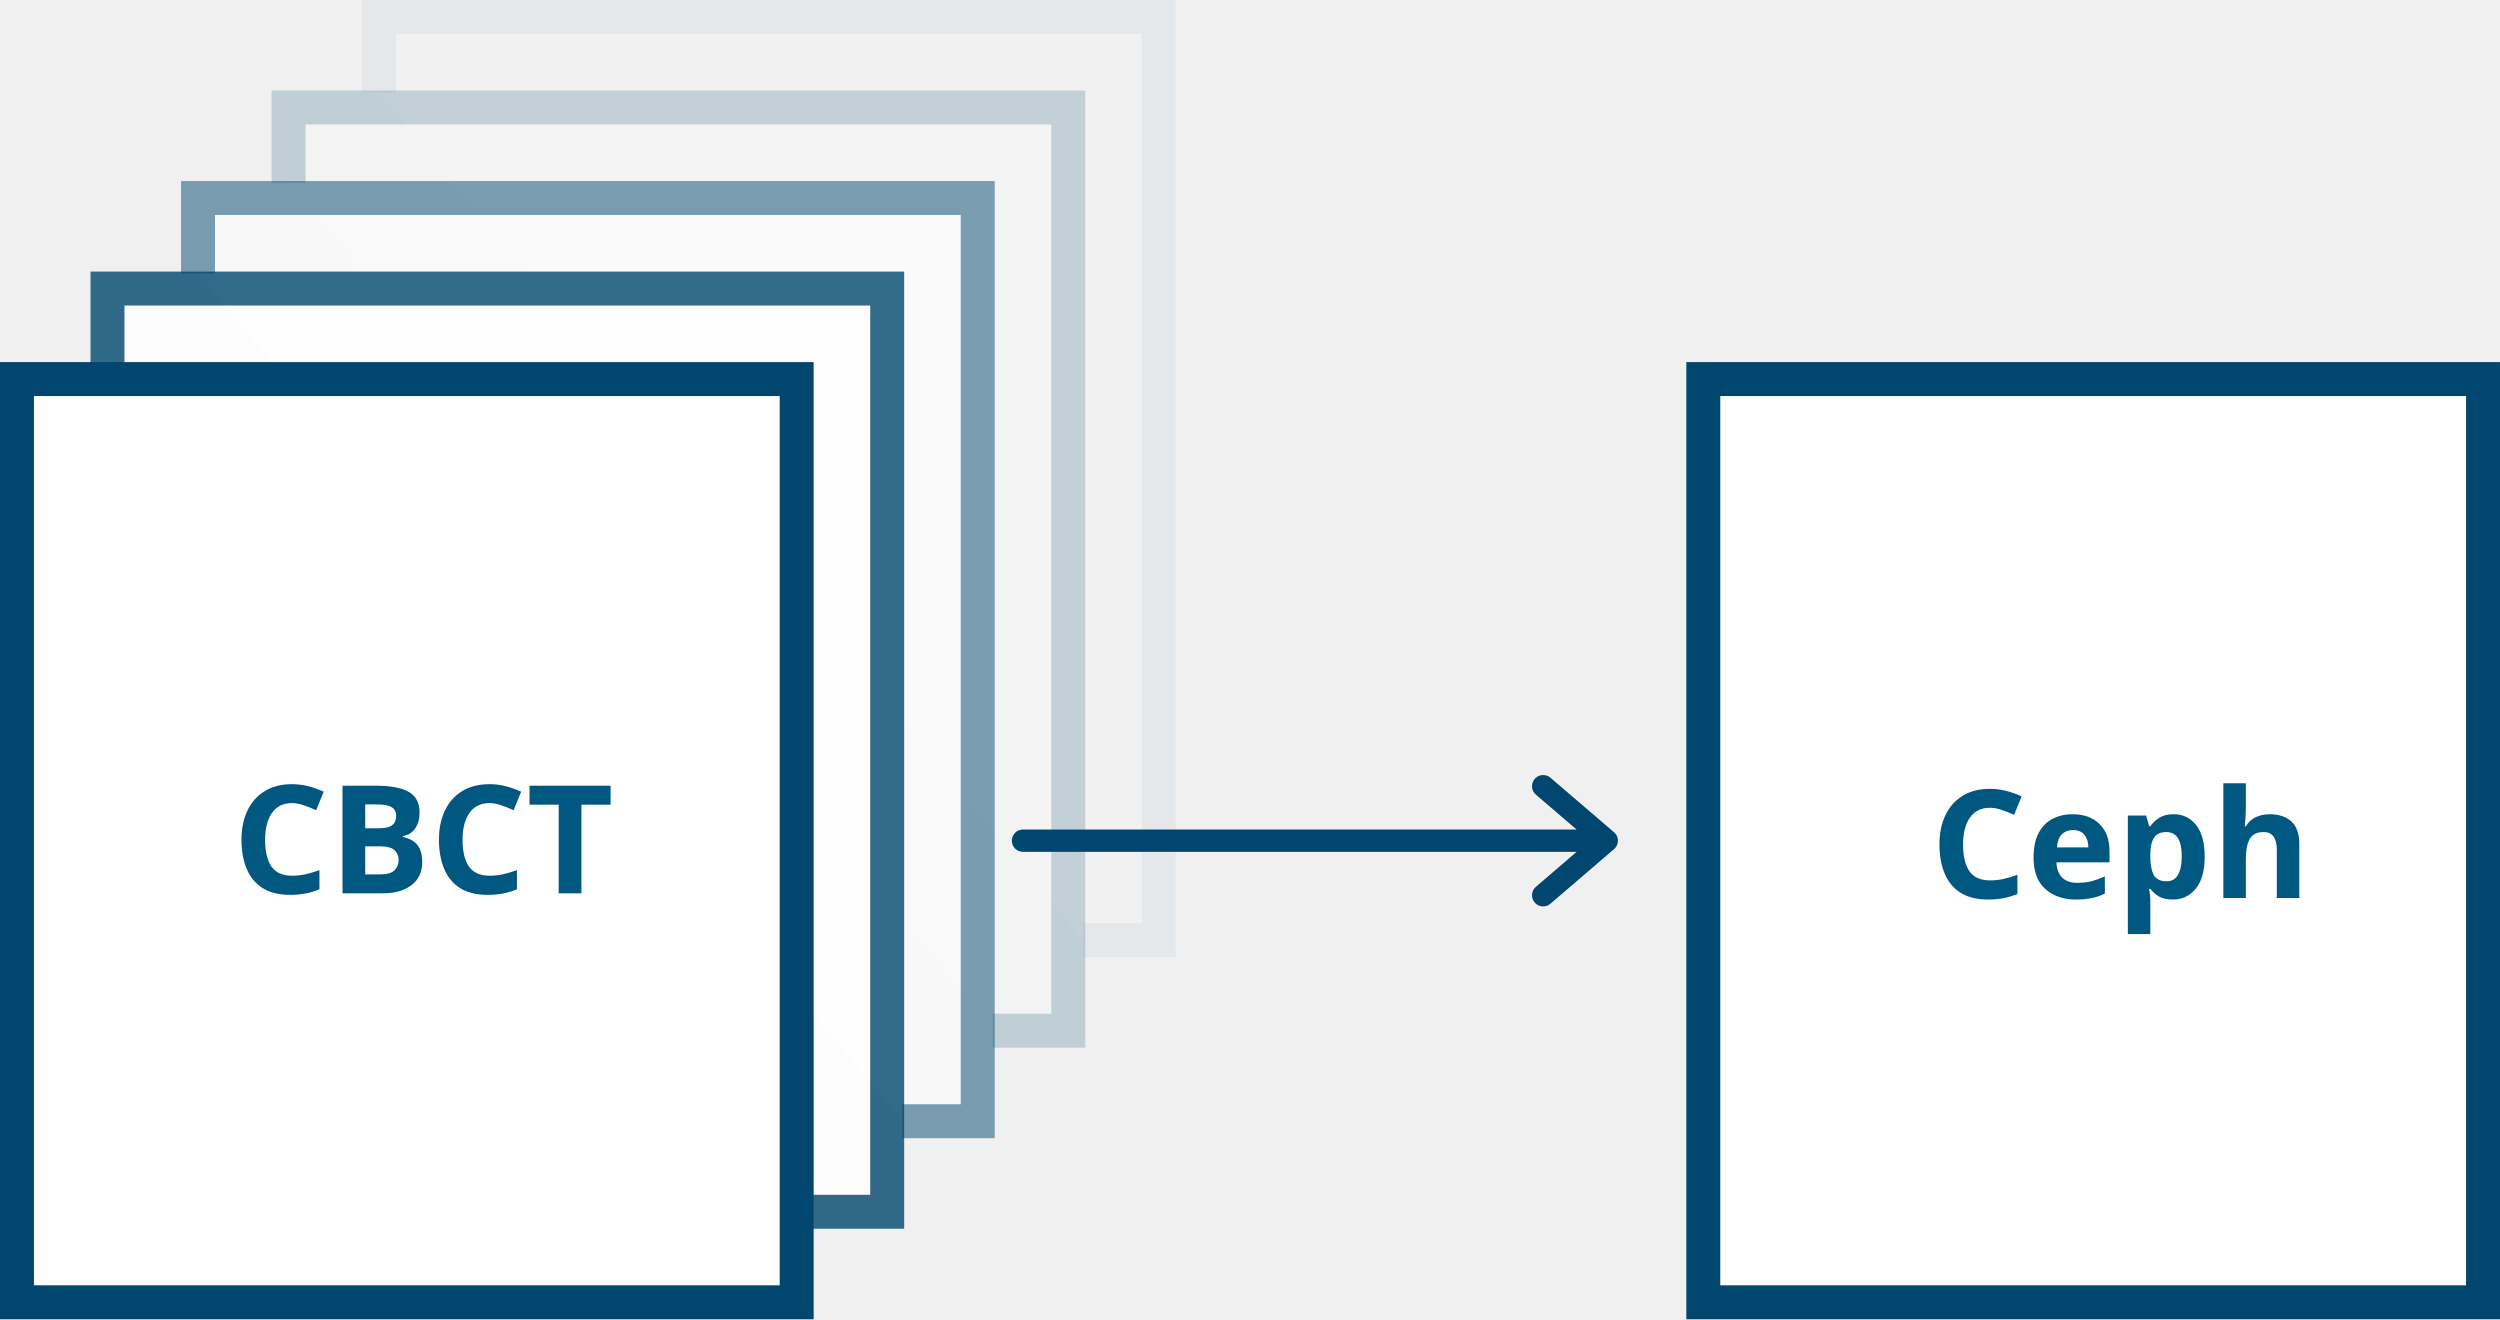
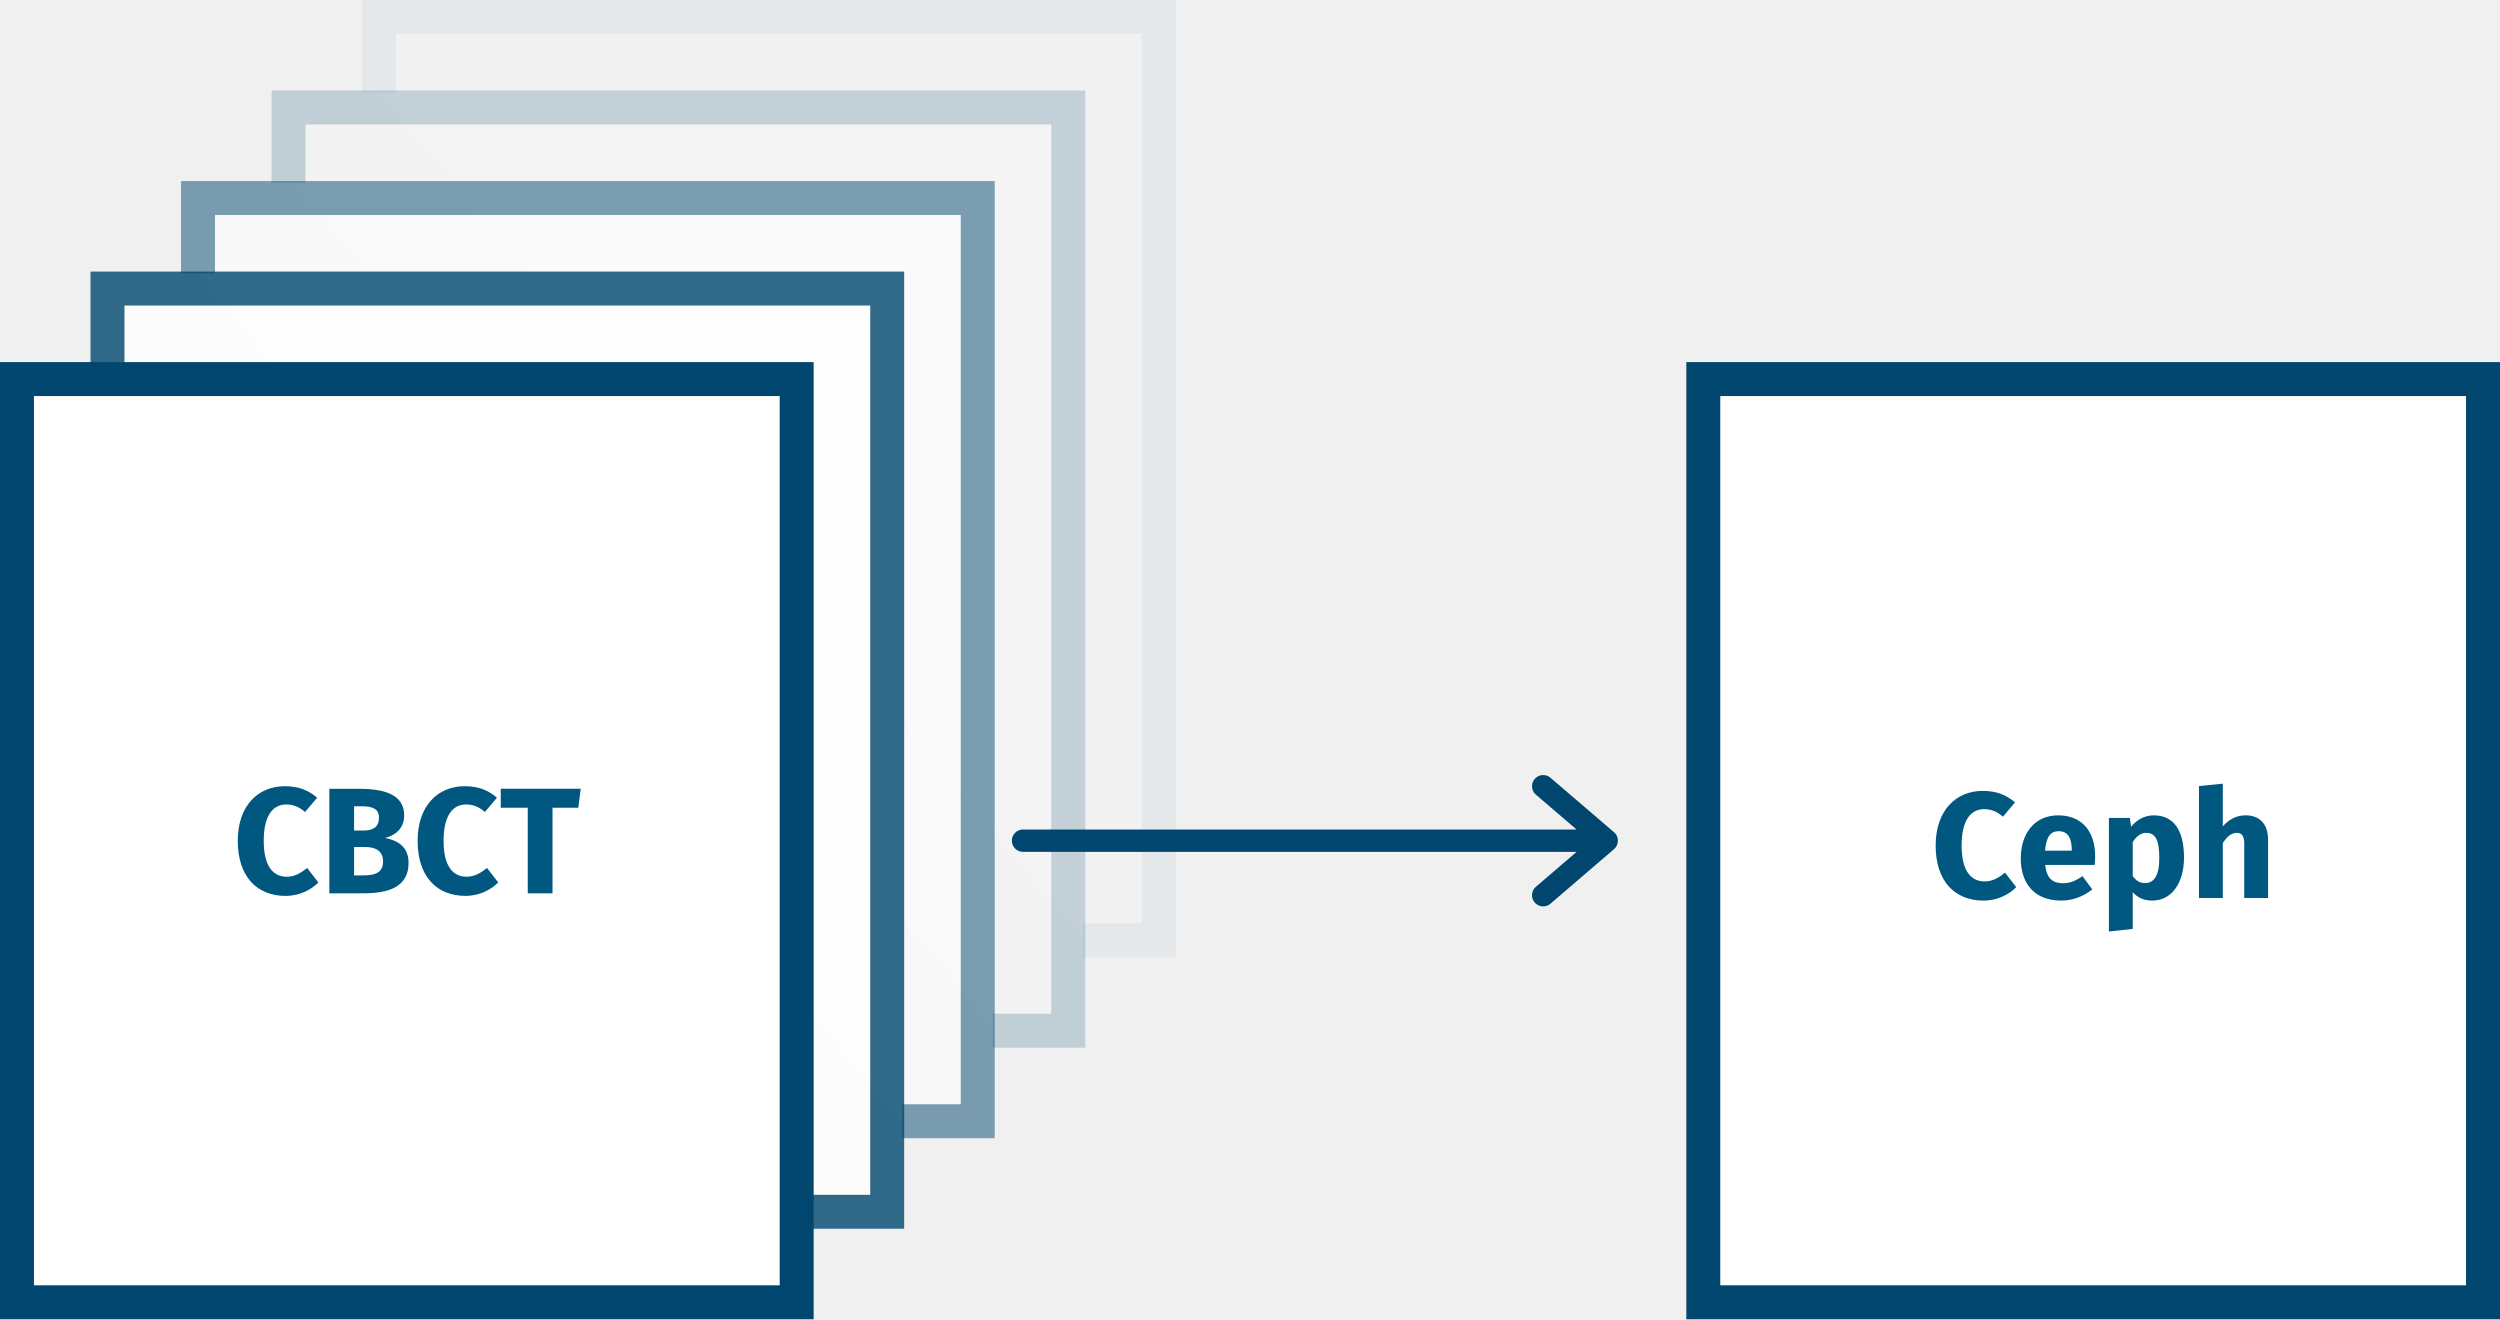
<svg xmlns="http://www.w3.org/2000/svg" width="175.36mm" height="92.539mm" version="1.1" viewBox="0 0 175.36 92.539">
  <g transform="translate(-13.573 -11.996)">
    <path d="m83.213 84.294h5.292v-64.758h-54.692v5.292" style="fill:#fff;opacity:.2;stroke-width:2.381;stroke:#00466e" />
    <path d="m89.563 77.944h5.292v-64.758h-54.692v5.292" style="fill:#fff;opacity:.05;stroke-width:2.381;stroke:#00466e" />
    <path d="m76.863 90.644h5.292v-64.758h-54.692v5.292" style="fill:#fff;opacity:.5;stroke-width:2.381;stroke:#00466e" />
    <path d="m70.513 96.994h5.292v-64.758h-54.692v5.292" style="fill:#fff;opacity:.8;stroke-width:2.381;stroke:#00466e" />
    <rect x="14.763" y="38.586" width="54.692" height="64.758" style="fill:#fff;stroke-width:2.381;stroke:#00466e" />
-     <text x="29.901" y="74.659" style="fill:#005780;font-family:'Meta Offc Pro';font-size:10.583px;font-weight:bold;line-height:1.25;stroke-width:.265" xml:space="preserve">
-       <tspan x="29.901" y="74.659" style="fill:#005780;font-family:'Meta Offc Pro';font-weight:bold;stroke-width:.265">CBCT</tspan>
-     </text>
+     <path d="m33.553 67.144c-1.884 0-3.302 1.376-3.302 3.831 0 2.508 1.344 3.863 3.355 3.863 1.016 0 1.82-0.455 2.297-0.942l-0.783-1.016c-0.423 0.328-0.847 0.614-1.429 0.614-0.974 0-1.619-0.751-1.619-2.519 0-1.799 0.656-2.551 1.587-2.551 0.508 0 0.921 0.191 1.312 0.529l0.847-1.005c-0.603-0.508-1.27-0.804-2.265-0.804zm7.027 3.63c0.677-0.159 1.344-0.646 1.344-1.577 0-1.376-1.206-1.873-3.175-1.873h-2.074v7.334h2.36c1.841 0 3.196-0.466 3.196-2.138 0-1.185-0.836-1.587-1.651-1.746zm-1.662-2.223c0.836 0 1.238 0.201 1.238 0.815 0 0.614-0.381 0.889-1.101 0.889h-0.646v-1.704zm0.127 4.847h-0.635v-1.99h0.762c0.751 0 1.27 0.275 1.27 1.016 0 0.804-0.582 0.974-1.397 0.974zm7.123-6.255c-1.884 0-3.302 1.376-3.302 3.831 0 2.508 1.344 3.863 3.355 3.863 1.016 0 1.82-0.455 2.297-0.942l-0.783-1.016c-0.423 0.328-0.847 0.614-1.429 0.614-0.974 0-1.619-0.751-1.619-2.519 0-1.799 0.656-2.551 1.587-2.551 0.508 0 0.921 0.191 1.312 0.529l0.847-1.005c-0.603-0.508-1.27-0.804-2.265-0.804zm8.139 0.18h-5.609v1.333h1.894v6.001h1.736v-6.001h1.81z" style="fill:#005780;stroke-width:.265" aria-label="CBCT" />
    <rect x="133.05" y="38.586" width="54.692" height="64.758" style="fill:#fff;stroke-width:2.381;stroke:#00466e" />
-     <text x="149.002" y="74.987" style="fill:#005780;font-family:'Meta Offc Pro';font-size:10.583px;font-weight:bold;line-height:1.25;stroke-width:.265" xml:space="preserve">
-       <tspan x="149.002" y="74.987" style="fill:#005780;font-family:'Meta Offc Pro';font-weight:bold;stroke-width:.265">Ceph</tspan>
-     </text>
+     <path d="m152.65 67.473c-1.884 0-3.302 1.376-3.302 3.831 0 2.508 1.344 3.863 3.355 3.863 1.016 0 1.82-0.455 2.297-0.942l-0.783-1.016c-0.423 0.328-0.847 0.614-1.429 0.614-0.974 0-1.619-0.751-1.619-2.519 0-1.799 0.656-2.551 1.587-2.551 0.508 0 0.921 0.191 1.312 0.529l0.847-1.005c-0.603-0.508-1.27-0.804-2.265-0.804zm7.885 4.593c0-1.82-0.984-2.879-2.593-2.879-1.704 0-2.625 1.333-2.625 3.016 0 1.757 0.953 2.963 2.826 2.963 0.91 0 1.63-0.339 2.191-0.783l-0.688-0.931c-0.487 0.339-0.889 0.497-1.344 0.497-0.688 0-1.164-0.275-1.27-1.281h3.471c0.021-0.169 0.032-0.423 0.032-0.603zm-1.64-0.402h-1.873c0.085-1.016 0.402-1.365 0.963-1.365 0.667 0 0.9 0.529 0.91 1.291zm5.747-2.477c-0.519 0-1.122 0.222-1.587 0.804l-0.085-0.624h-1.471v7.969l1.672-0.18v-2.582c0.349 0.402 0.815 0.593 1.365 0.593 1.386 0 2.233-1.27 2.233-3.006 0-1.82-0.646-2.974-2.127-2.974zm-0.614 4.752c-0.349 0-0.624-0.159-0.857-0.497v-2.371c0.243-0.413 0.582-0.656 0.942-0.656 0.582 0 0.921 0.37 0.921 1.767 0 1.259-0.381 1.757-1.005 1.757zm7.08-4.752c-0.656 0-1.164 0.265-1.619 0.773v-2.995l-1.672 0.169v7.853h1.672v-3.852c0.296-0.455 0.603-0.72 0.974-0.72 0.318 0 0.529 0.159 0.529 0.751v3.821h1.672v-4.106c0-1.069-0.582-1.693-1.556-1.693z" style="fill:#005780;stroke-width:.265" aria-label="Ceph" />
    <path d="m85.331 70.965h40.945l-4.458-3.821m0 7.648 4.458-3.827h-40.945" style="fill:none;stroke-linecap:round;stroke-linejoin:round;stroke-width:1.565;stroke:#00466e" />
  </g>
</svg>
